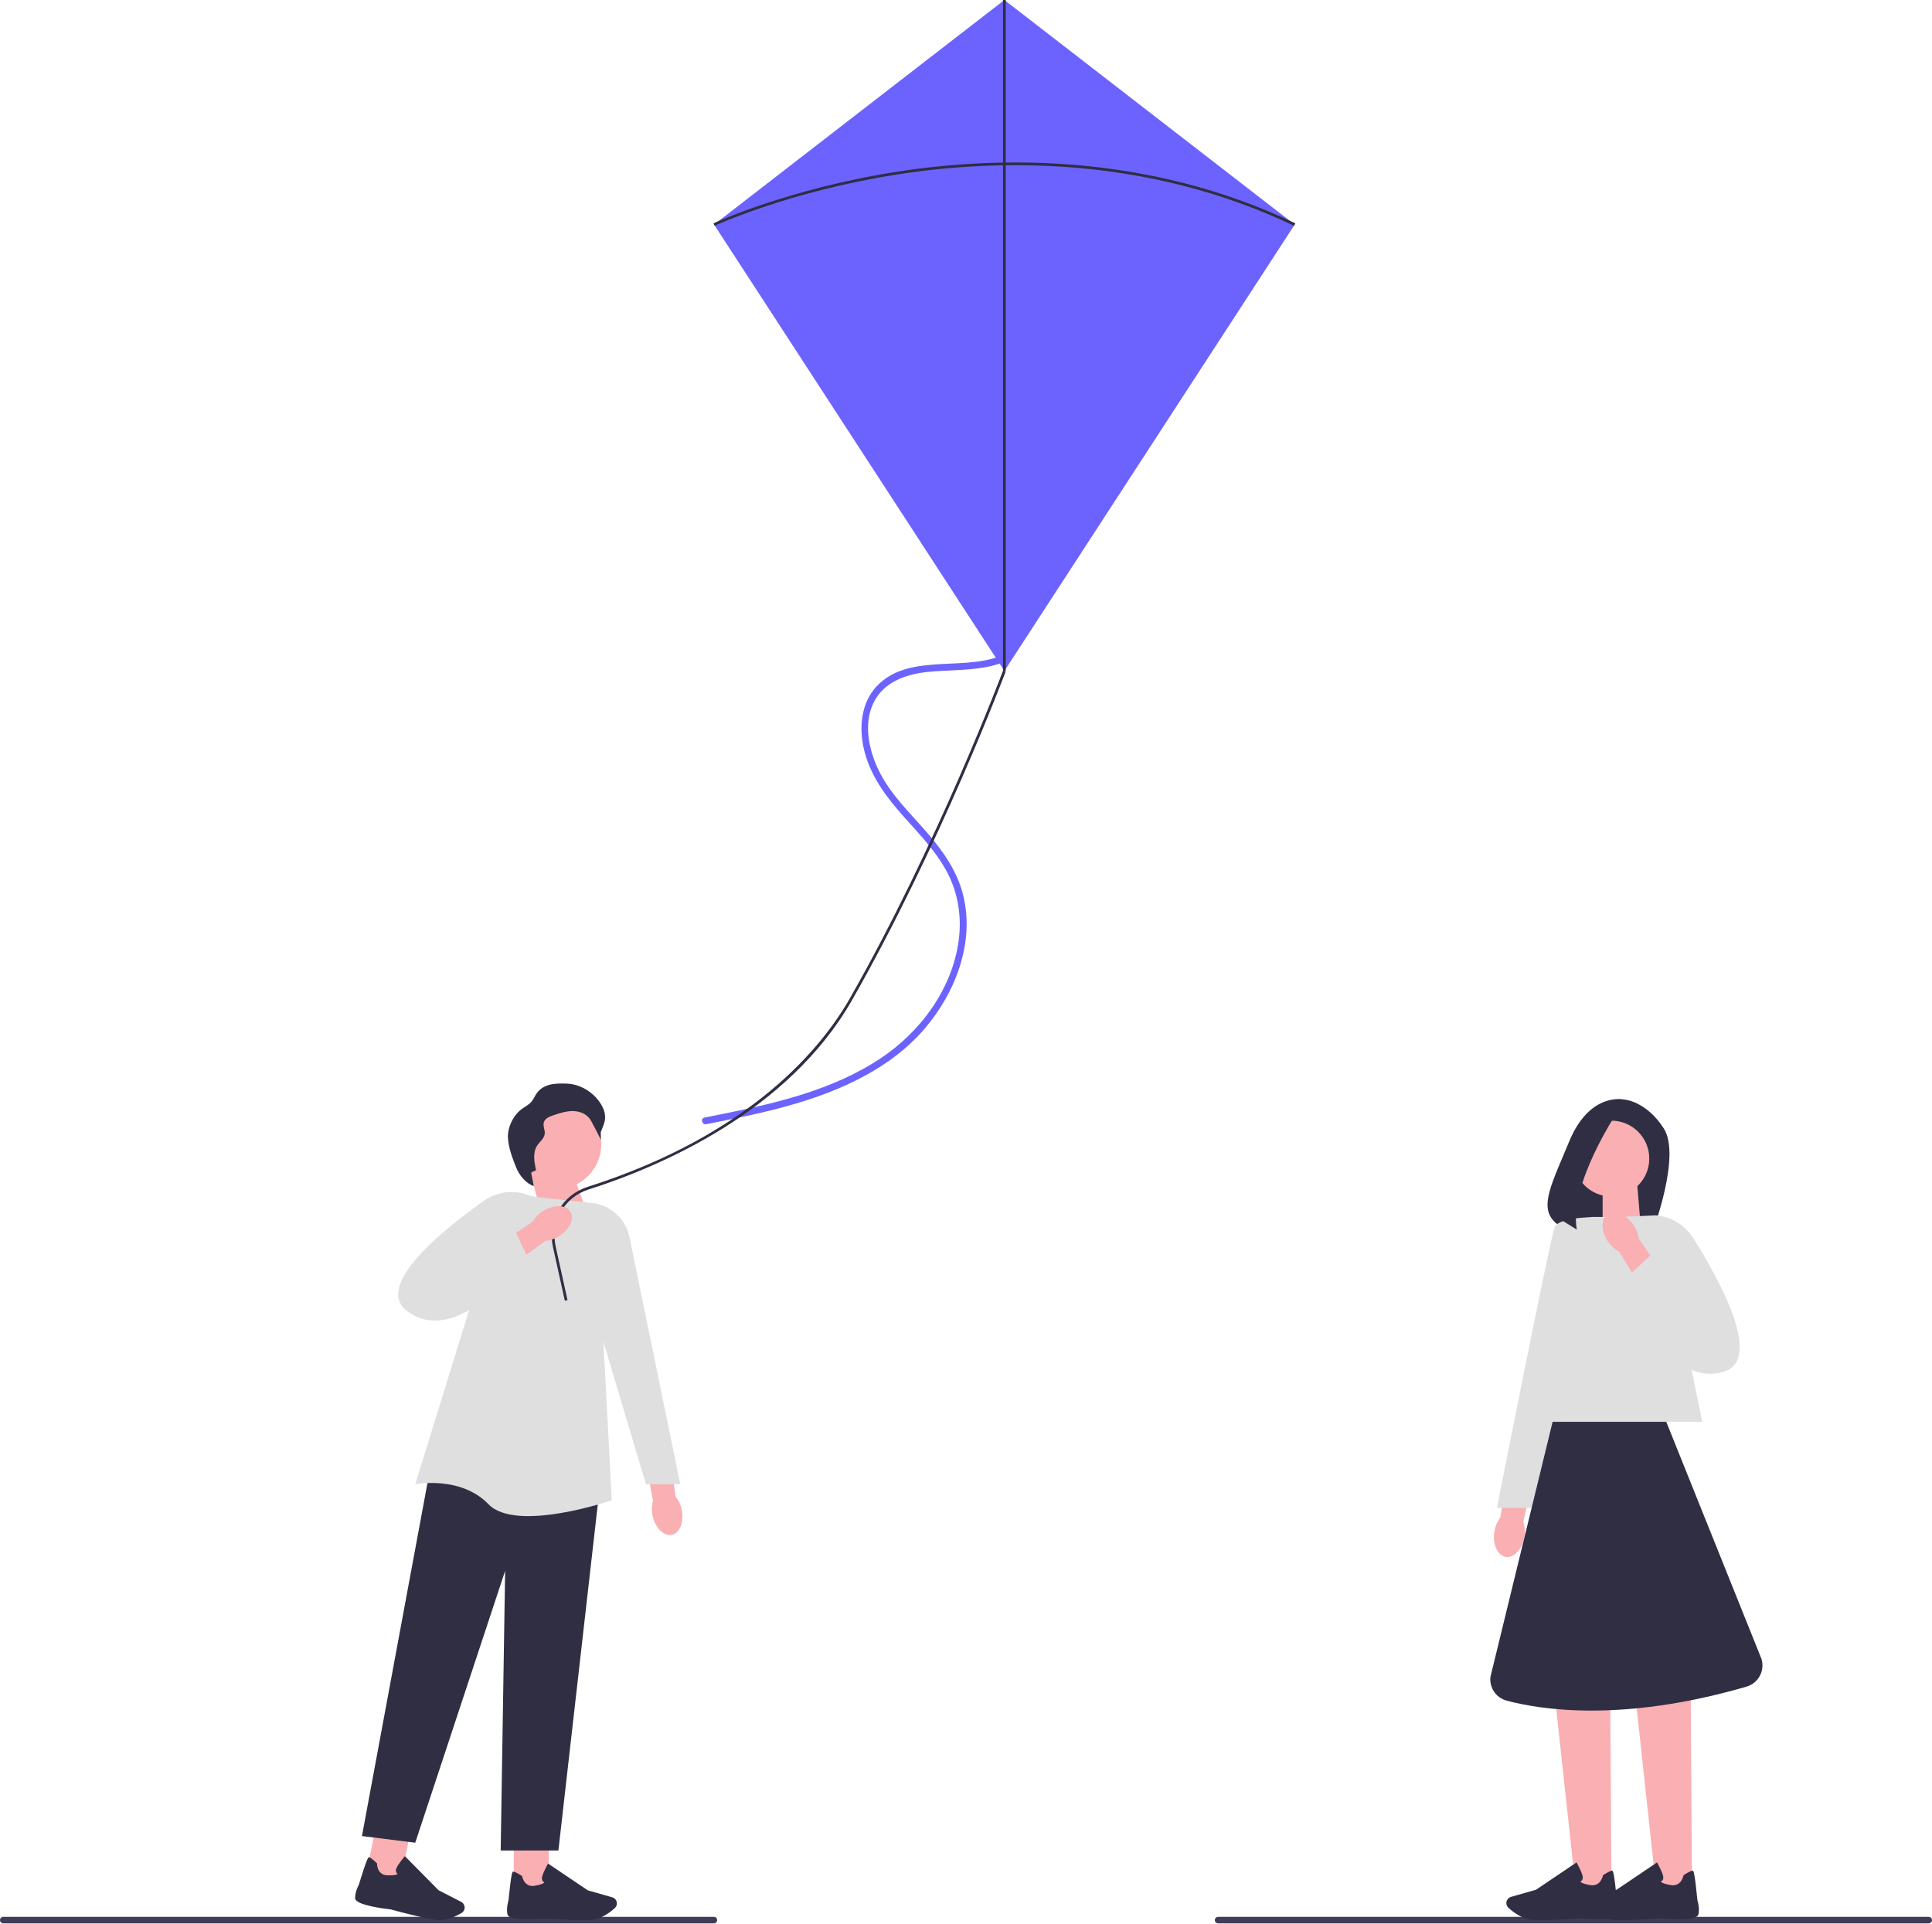
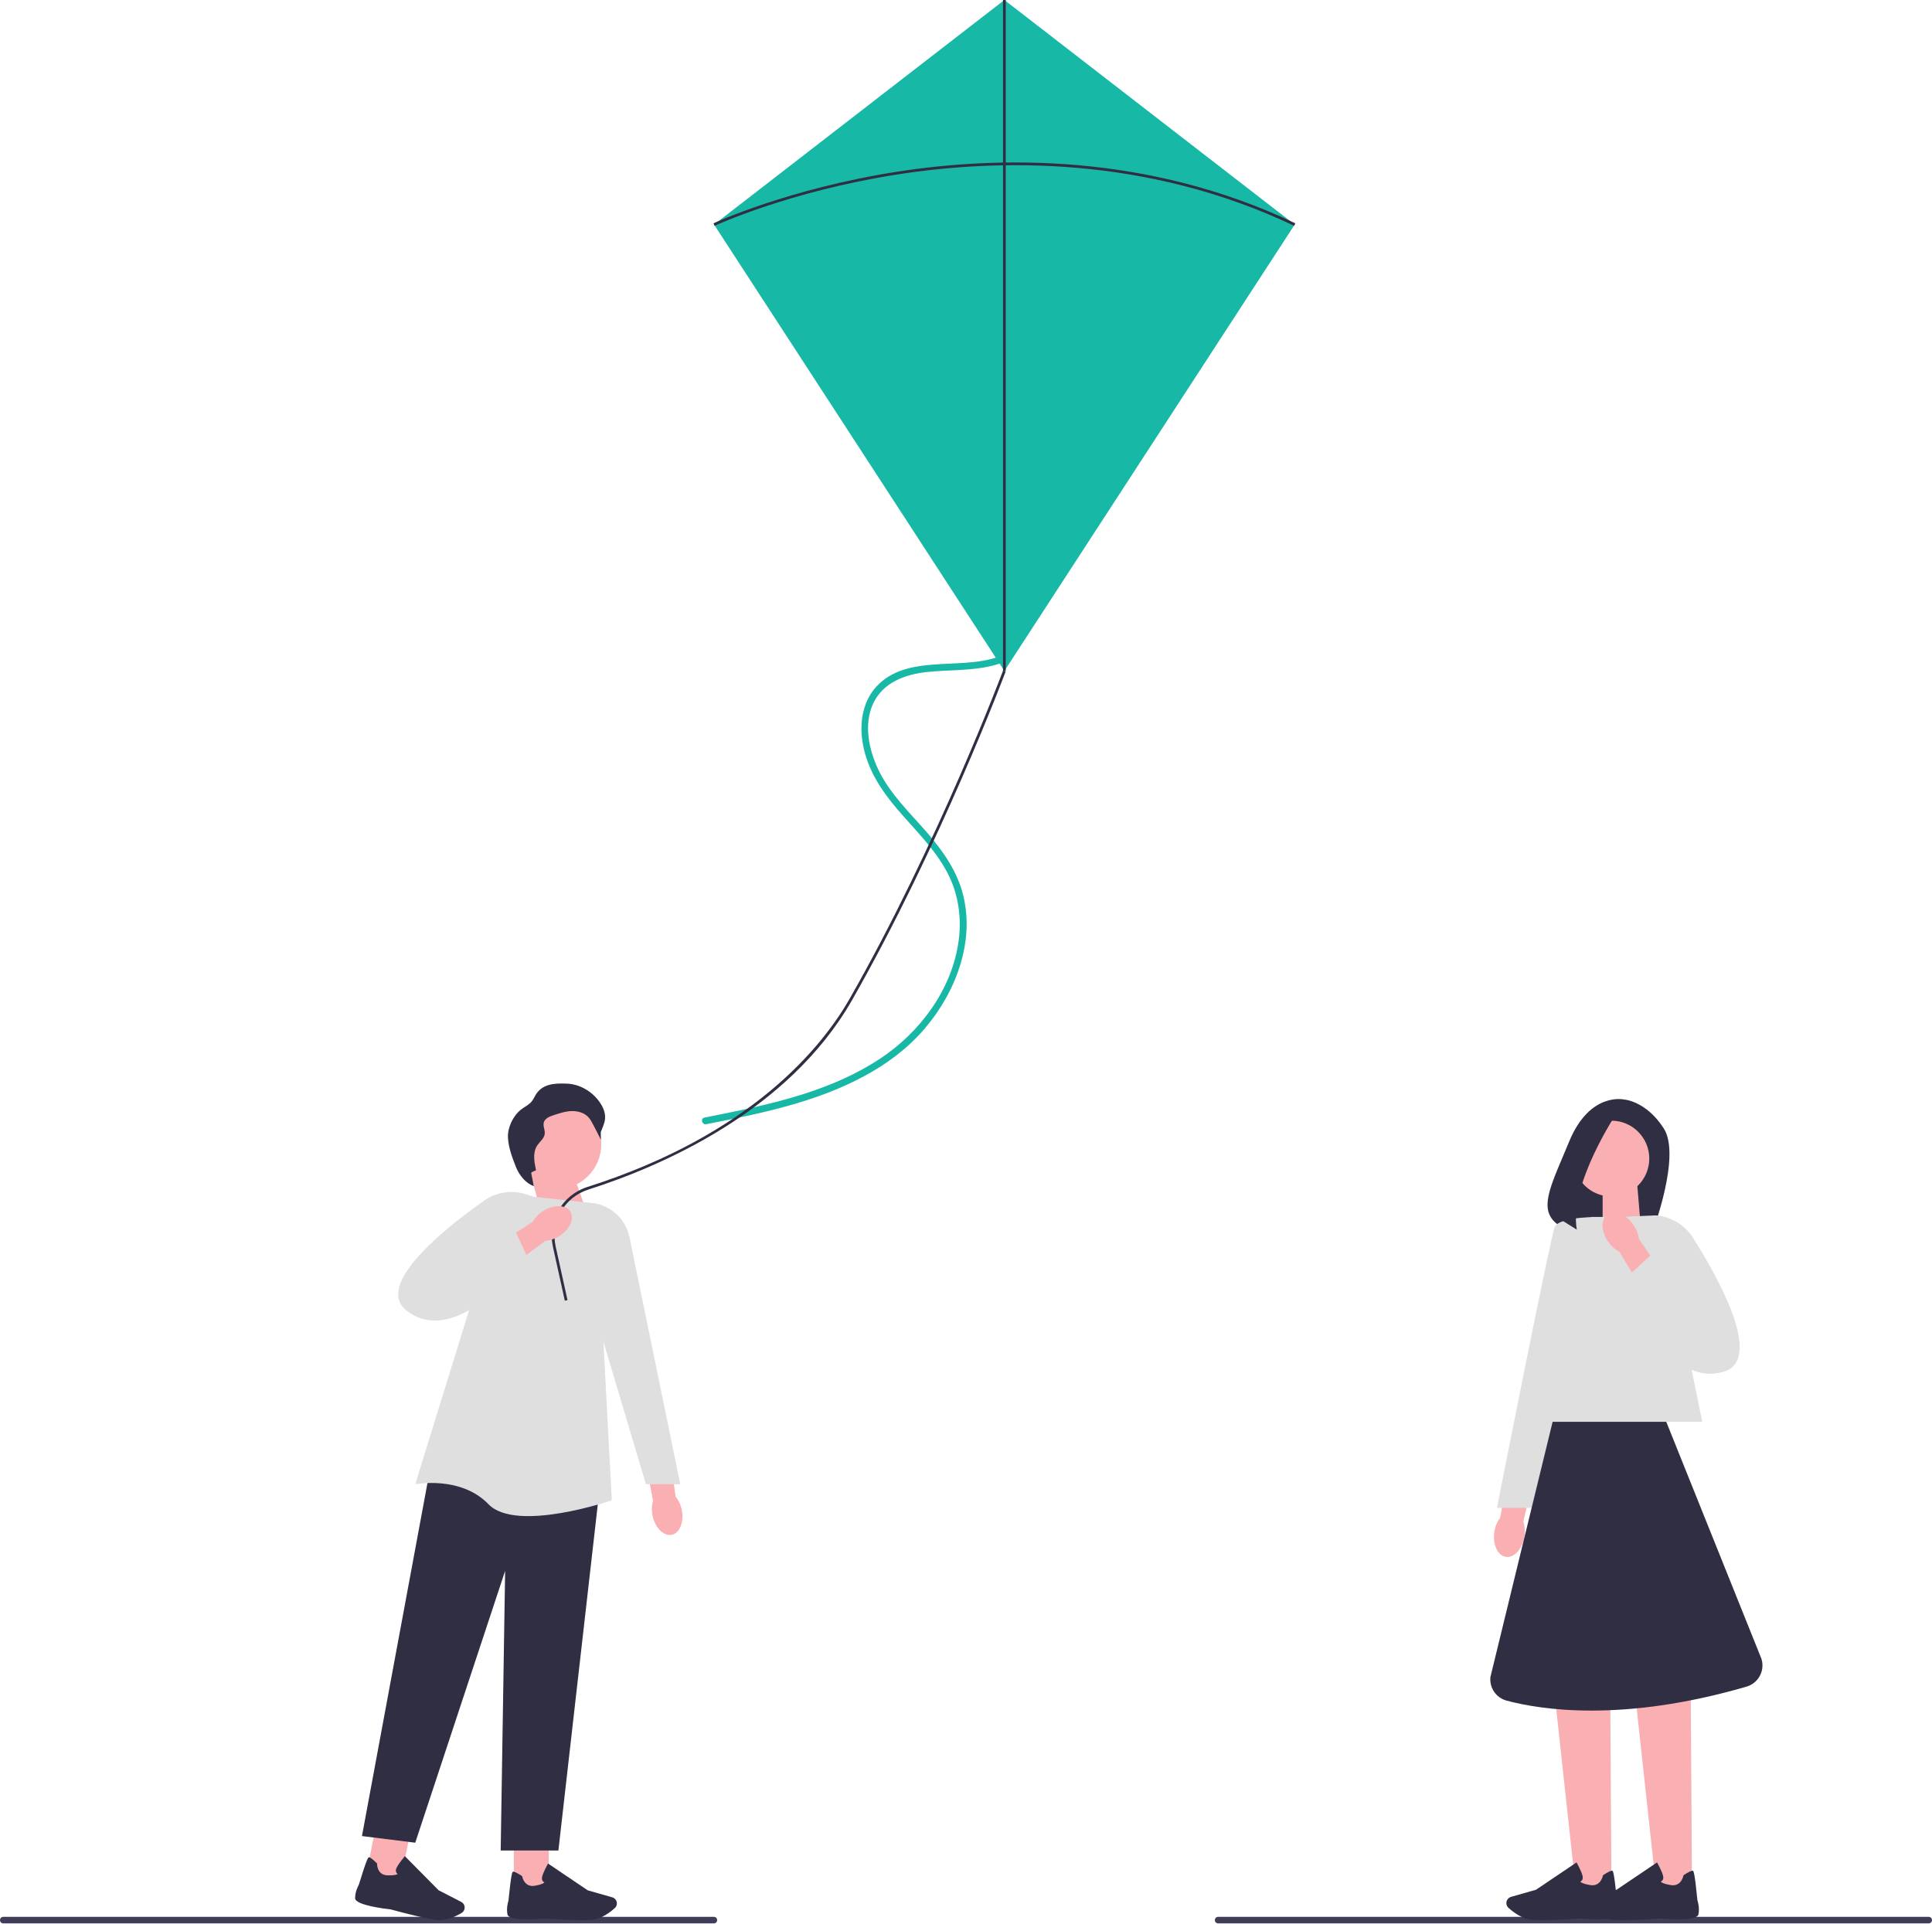
<svg xmlns="http://www.w3.org/2000/svg" width="703.71" height="700.67" viewBox="0 0 703.71 700.67" role="img" artist="Katerina Limpitsouni" source="https://undraw.co/">
-   <path d="m367.05,237.82c-7.55,3.86-16.37,3.62-24.62,4.11s-16.18,1.52-22.16,7.12c-6.18,5.79-7.44,14.49-5.89,22.48,1.73,8.98,6.67,16.49,12.52,23.34,6.29,7.37,13.47,14.19,18.06,22.83,4.06,7.64,5.38,16.36,4.23,24.91-2.37,17.71-13.93,33.33-28.59,43.03-16.88,11.18-36.95,16.01-56.54,19.99-2.49.51-4.98,1-7.47,1.49-1.58.31-.91,2.72.66,2.41,19.74-3.88,39.95-7.94,57.8-17.65,8.21-4.46,15.76-10.11,21.83-17.25,5.68-6.68,10.16-14.43,12.78-22.82s3.22-16.82,1.31-25.11c-2.1-9.13-7.51-16.74-13.56-23.7s-13.19-13.78-17.34-22.33c-3.55-7.3-5.61-16.71-2.02-24.39,3.6-7.7,11.58-10.59,19.51-11.46,8.33-.91,16.92-.32,25.06-2.62,1.96-.55,3.87-1.3,5.68-2.23,1.43-.73.17-2.89-1.26-2.16h0Z" fill="#6c63ff" />
+   <path d="m367.05,237.82c-7.55,3.86-16.37,3.62-24.62,4.11s-16.18,1.52-22.16,7.12c-6.18,5.79-7.44,14.49-5.89,22.48,1.73,8.98,6.67,16.49,12.52,23.34,6.29,7.37,13.47,14.19,18.06,22.83,4.06,7.64,5.38,16.36,4.23,24.91-2.37,17.71-13.93,33.33-28.59,43.03-16.88,11.18-36.95,16.01-56.54,19.99-2.49.51-4.98,1-7.47,1.49-1.58.31-.91,2.72.66,2.41,19.74-3.88,39.95-7.94,57.8-17.65,8.21-4.46,15.76-10.11,21.83-17.25,5.68-6.68,10.16-14.43,12.78-22.82s3.22-16.82,1.31-25.11c-2.1-9.13-7.51-16.74-13.56-23.7s-13.19-13.78-17.34-22.33c-3.55-7.3-5.61-16.71-2.02-24.39,3.6-7.7,11.58-10.59,19.51-11.46,8.33-.91,16.92-.32,25.06-2.62,1.96-.55,3.87-1.3,5.68-2.23,1.43-.73.17-2.89-1.26-2.16h0Z" fill="#17B8A6" />
  <path d="m0,699.48c0,.66.53,1.19,1.19,1.19h258.84c.66,0,1.19-.53,1.19-1.19s-.53-1.19-1.19-1.19H1.19c-.66,0-1.19.53-1.19,1.19Z" fill="#3f3d58" />
  <path d="m442.49,699.48c0,.66.53,1.19,1.19,1.19h258.84c.66,0,1.19-.53,1.19-1.19s-.53-1.19-1.19-1.19h-258.84c-.66,0-1.19.53-1.19,1.19Z" fill="#3f3d58" />
-   <polygon points="365.84 244.42 471.58 81.81 365.84 0 260.09 81.81 365.84 244.42" fill="#6c63ff" />
+   <polygon points="365.84 244.42 471.58 81.81 365.84 0 260.09 81.81 365.84 244.42" fill="#17B8A6" />
  <rect x="365.33" y="0" width="1" height="244.42" fill="#2f2e43" />
  <path d="m260.3,82.26l-.42-.91c.27-.12,27.21-12.57,66.6-18.75,36.36-5.7,91.1-7.07,145.32,18.75l-.43.9c-53.98-25.71-108.49-24.34-144.71-18.67-39.26,6.15-66.1,18.54-66.36,18.67Z" fill="#2f2e43" />
  <polygon points="198.72 447.94 215.87 447.47 207.93 425.39 194.01 430.39 198.72 447.94" fill="#faafb2" />
  <circle cx="202.74" cy="416.9" r="16.25" fill="#faafb2" />
  <g>
    <rect x="187.14" y="670.49" width="12.73" height="18.06" transform="translate(387.02 1359.03) rotate(-180)" fill="#faafb2" />
    <path d="m198.46,698.89c-2.18.2-13.07,1.06-13.61-1.44-.5-2.29.23-4.69.34-5.01,1.05-10.42,1.44-10.53,1.67-10.6.37-.11,1.45.4,3.21,1.54l.11.07.02.13c.03.16.81,3.99,4.5,3.4,2.53-.4,3.35-.96,3.61-1.23-.22-.1-.48-.27-.67-.56-.27-.42-.32-.97-.14-1.63.48-1.73,1.9-4.29,1.96-4.4l.16-.29,14.47,9.76,8.93,2.55c.67.19,1.22.67,1.49,1.32h0c.38.9.14,1.95-.58,2.6-1.62,1.46-4.85,3.95-8.23,4.27-.9.08-2.09.12-3.43.12-5.59,0-13.74-.58-13.8-.59Z" fill="#2f2e43" />
  </g>
  <g>
    <rect x="135" y="666.59" width="12.73" height="18.06" transform="translate(147.45 1365.84) rotate(-168.69)" fill="#faafb2" />
    <path d="m142.42,695.59c-2.17-.23-13.02-1.53-13.07-4.08-.04-2.35,1.15-4.55,1.32-4.85,3.07-10.01,3.47-10.05,3.72-10.07.39-.03,1.35.68,2.85,2.14l.09.09v.13c0,.17.01,4.07,3.74,4.22,2.56.1,3.47-.28,3.78-.5-.19-.14-.42-.36-.55-.68-.19-.47-.13-1.02.18-1.63.81-1.6,2.7-3.83,2.78-3.93l.21-.25,12.27,12.41,8.26,4.26c.62.32,1.06.9,1.2,1.59h0c.19.96-.24,1.94-1.08,2.44-1.88,1.11-5.53,2.93-8.91,2.57-.9-.1-2.07-.3-3.38-.56-5.48-1.1-13.36-3.26-13.42-3.28Z" fill="#2f2e43" />
  </g>
  <polygon points="220.37 524.94 159.74 518.48 131.84 668.86 151.25 671.28 183.99 572.24 182.37 674.11 203.39 674.11 220.37 524.94" fill="#2f2e43" />
  <path d="m217.13,438.47l-33.14-3.68-32.74,105.91s16.57-3.23,26.68,7.28c10.11,10.51,44.91-1.43,44.91-1.43l-5.71-108.09Z" fill="#dfdfe0" />
  <path id="uuid-55fa1ace-1880-4e3c-ae22-5abe9602db63-405" d="m248.32,550.05c.9,4.44-.75,8.5-3.69,9.06-2.94.56-6.05-2.58-6.95-7.03-.39-1.77-.32-3.61.18-5.35l-3.57-18.87,9.23-1.46,2.54,18.76c1.15,1.43,1.92,3.11,2.25,4.89,0,0,0,0,0,0Z" fill="#faafb2" />
  <path d="m204.41,437.22l12.72,1.25c6.13,1.3,10.9,6.11,12.16,12.25l18.5,89.97h-12.51s-30.88-103.48-30.88-103.48Z" fill="#dfdfe0" />
  <path d="m193.65,427.02l1.6-.73c-.67-3.02-1.28-6.42.42-9,.94-1.42,2.54-2.54,2.74-4.23.17-1.4-.72-2.83-.33-4.19.41-1.43,2.01-2.09,3.42-2.57,2.21-.74,4.46-1.49,6.78-1.55,2.33-.05,4.79.7,6.27,2.49.46.55.81,1.19,1.15,1.81,1.17,2.12,3.19,6.22,3.19,6.22,0,0-.08-.94-.07-2.81.59-1.64,1.43-3.23,1.57-4.96.17-2.09-.7-4.14-1.88-5.87-2.68-3.93-7.19-6.66-11.95-6.87-4.76-.22-9.12.11-11.53,4.22-.45.77-.82,1.6-1.39,2.29-1.05,1.28-2.64,1.96-3.93,2.99-2.87,2.3-4.89,6.53-4.69,10.21.2,3.68,1.55,7.18,2.89,10.61,1.15,2.96,3.52,5.97,6.52,7.01-.32-1.59-.63-3.18-.95-4.77" fill="#2f2e43" />
  <g>
    <path d="m204.03,439.15l-.19.26-5.78,7.9-6.67,9.13-1.5,2.05-5.5,7.53s-1.76,2.09-4.66,4.71l-.06.05c-1.04.94-2.22,1.94-3.52,2.94-7.35,5.66-18.41,11.19-28.01,3.76-12.19-9.44,14.55-30.48,28.16-40.08,4.47-3.16,10.17-4.01,15.37-2.31l12.36,4.06Z" fill="#dfdfe0" />
    <path d="m203.72,450.25c-1.23.82-2.62,1.37-4.08,1.64-.33.06-.66.11-1,.14l-6.92,5.11-1.83,1.35-6.48,4.79-5.39-7.64,9.95-6.57,6.08-4.02c.91-1.57,2.18-2.9,3.72-3.85,1.88-1.21,3.92-1.81,5.69-1.81h.01c.13,0,.25,0,.37.02,1.65.07,3.04.7,3.81,1.88,1.65,2.5-.12,6.51-3.93,8.96Z" fill="#faafb2" />
    <polygon points="192.91 459.7 187.83 448.74 165.32 457.14 176.15 473.72 192.91 459.7" fill="#dfdfe0" />
  </g>
  <path d="m205.73,473.83l-4.31-19.51c-2.11-9.55,3.3-18.99,12.59-21.94,59.96-19.09,85.59-51.21,95.53-68.66,32.19-56.51,55.6-118.85,55.83-119.47l.94.35c-.23.62-23.66,63.04-55.9,119.62-23.33,40.95-70.22,60.88-96.1,69.12-8.79,2.8-13.91,11.73-11.91,20.77l4.31,19.51-.98.21Z" fill="#2f2e43" />
  <path d="m203.72,450.25c-1.23.82-2.62,1.37-4.08,1.64-.98-1.33-1.55-2.9-1.58-4.58v-.12c0-3.36,2.18-6.28,5.4-7.8h.01c.18-.09-.19.07,0,0l.37.02c1.65.07,3.04.7,3.81,1.88,1.65,2.5-.12,6.51-3.93,8.96Z" fill="#faafb2" />
  <path d="m591.63,400.56s-12.5-3.03-20.07,15.27c-6.31,15.25-10.78,23.4-5.66,28.94,1.83,1.98,4.44,3.05,7.14,3.14l28.82.94s10.58-27.74,4.15-37.77c-6.43-10.03-14.37-10.52-14.37-10.52Z" fill="#2f2e43" />
  <polygon points="597.6 446.56 583.74 451.11 583.74 431.16 596.31 431.16 597.6 446.56" fill="#faafb2" />
  <polygon points="586.96 688.33 573.98 688.33 566.45 618.96 586.52 618.96 586.96 688.33" fill="#faafb2" />
  <path d="m561.34,699.48c-1.37,0-2.58-.03-3.5-.12-3.45-.32-6.74-2.86-8.39-4.35-.74-.67-.98-1.73-.59-2.65h0c.28-.66.83-1.15,1.52-1.35l9.11-2.6,14.75-9.95.16.3c.06.11,1.51,2.72,2,4.48.18.67.14,1.23-.14,1.66-.19.3-.46.47-.68.57.27.28,1.1.85,3.68,1.26,3.77.6,4.55-3.3,4.59-3.47l.02-.13.11-.07c1.79-1.15,2.89-1.68,3.27-1.57.24.07.64.19,1.7,10.81.11.33.86,2.78.35,5.11-.56,2.54-11.66,1.67-13.88,1.47-.06,0-8.38.6-14.08.6Z" fill="#2f2e43" />
  <polygon points="616.29 688.33 603.31 688.33 595.78 618.96 615.85 618.96 616.29 688.33" fill="#faafb2" />
  <path d="m590.67,699.48c-1.37,0-2.58-.03-3.5-.12-3.45-.32-6.74-2.86-8.39-4.35-.74-.67-.98-1.73-.59-2.65h0c.28-.66.83-1.15,1.52-1.35l9.11-2.6,14.75-9.95.16.3c.06.11,1.51,2.72,2,4.48.18.67.14,1.23-.14,1.66-.19.3-.46.47-.68.57.27.28,1.1.85,3.68,1.26,3.77.6,4.55-3.3,4.59-3.47l.02-.13.11-.07c1.79-1.15,2.9-1.68,3.27-1.57.24.07.64.19,1.7,10.81.11.33.86,2.78.35,5.11-.55,2.54-11.66,1.67-13.88,1.47-.06,0-8.38.6-14.08.6Z" fill="#2f2e43" />
  <polygon points="620.03 517.95 556.95 517.95 579.62 443.32 604.77 443.32 620.03 517.95" fill="#dfdfe0" />
  <g>
    <path id="uuid-fd4f2c97-fb62-4a05-8832-5ff88c74de66-406" d="m555.23,559.82c-.75,4.57-3.8,7.85-6.81,7.32-3.01-.53-4.84-4.66-4.09-9.23.27-1.83,1-3.56,2.11-5.05l3.44-19.32,9.35,1.96-4.38,18.84c.58,1.78.71,3.66.38,5.49,0,0,0,0,0,0Z" fill="#faafb2" />
    <path d="m583.59,443.34s-15.67-.41-17.32,3.71c-1.65,4.12-21.03,102.25-21.03,102.25h12.78l25.56-105.96Z" fill="#dfdfe0" />
  </g>
  <circle cx="586.92" cy="422.06" r="13.81" fill="#faafb2" />
  <path d="m589.09,405.12s-17.73,26.38-14.75,42.83l-10.31-6.46s7.26-33.31,18.09-35.9l6.98-.48Z" fill="#2f2e43" />
  <path d="m606.92,517.95h-41.4l-22.65,92.96c-.42,3.93,2.07,7.59,5.89,8.61,12.43,3.33,42.25,8.04,87.38-5.09,4.34-1.26,6.81-5.85,5.44-10.16l-34.66-86.32Z" fill="#2f2e43" />
  <g>
    <path d="m590.18,443.32l12.88-.57c5.58.42,10.62,3.46,13.61,8.18,9.1,14.38,26.12,44.7,10.92,48.85-20.03,5.47-29.74-24.99-29.74-24.99l-7.67-31.48Z" fill="#dfdfe0" />
    <path id="uuid-5f0663b3-514b-4d25-bf17-95b52eadc03c-407" d="m585.76,452.36c-2.65-3.8-2.74-8.28-.21-10,2.53-1.72,6.72-.03,9.36,3.78,1.08,1.5,1.77,3.25,2,5.09l11,16.26-8.07,5.11-9.98-16.57c-1.66-.88-3.06-2.14-4.09-3.67,0,0,0,0,0,0Z" fill="#faafb2" />
    <polygon points="592.27 465.51 601.36 457.14 619.33 473.87 602.62 485.29 592.27 465.51" fill="#dfdfe0" />
  </g>
</svg>
